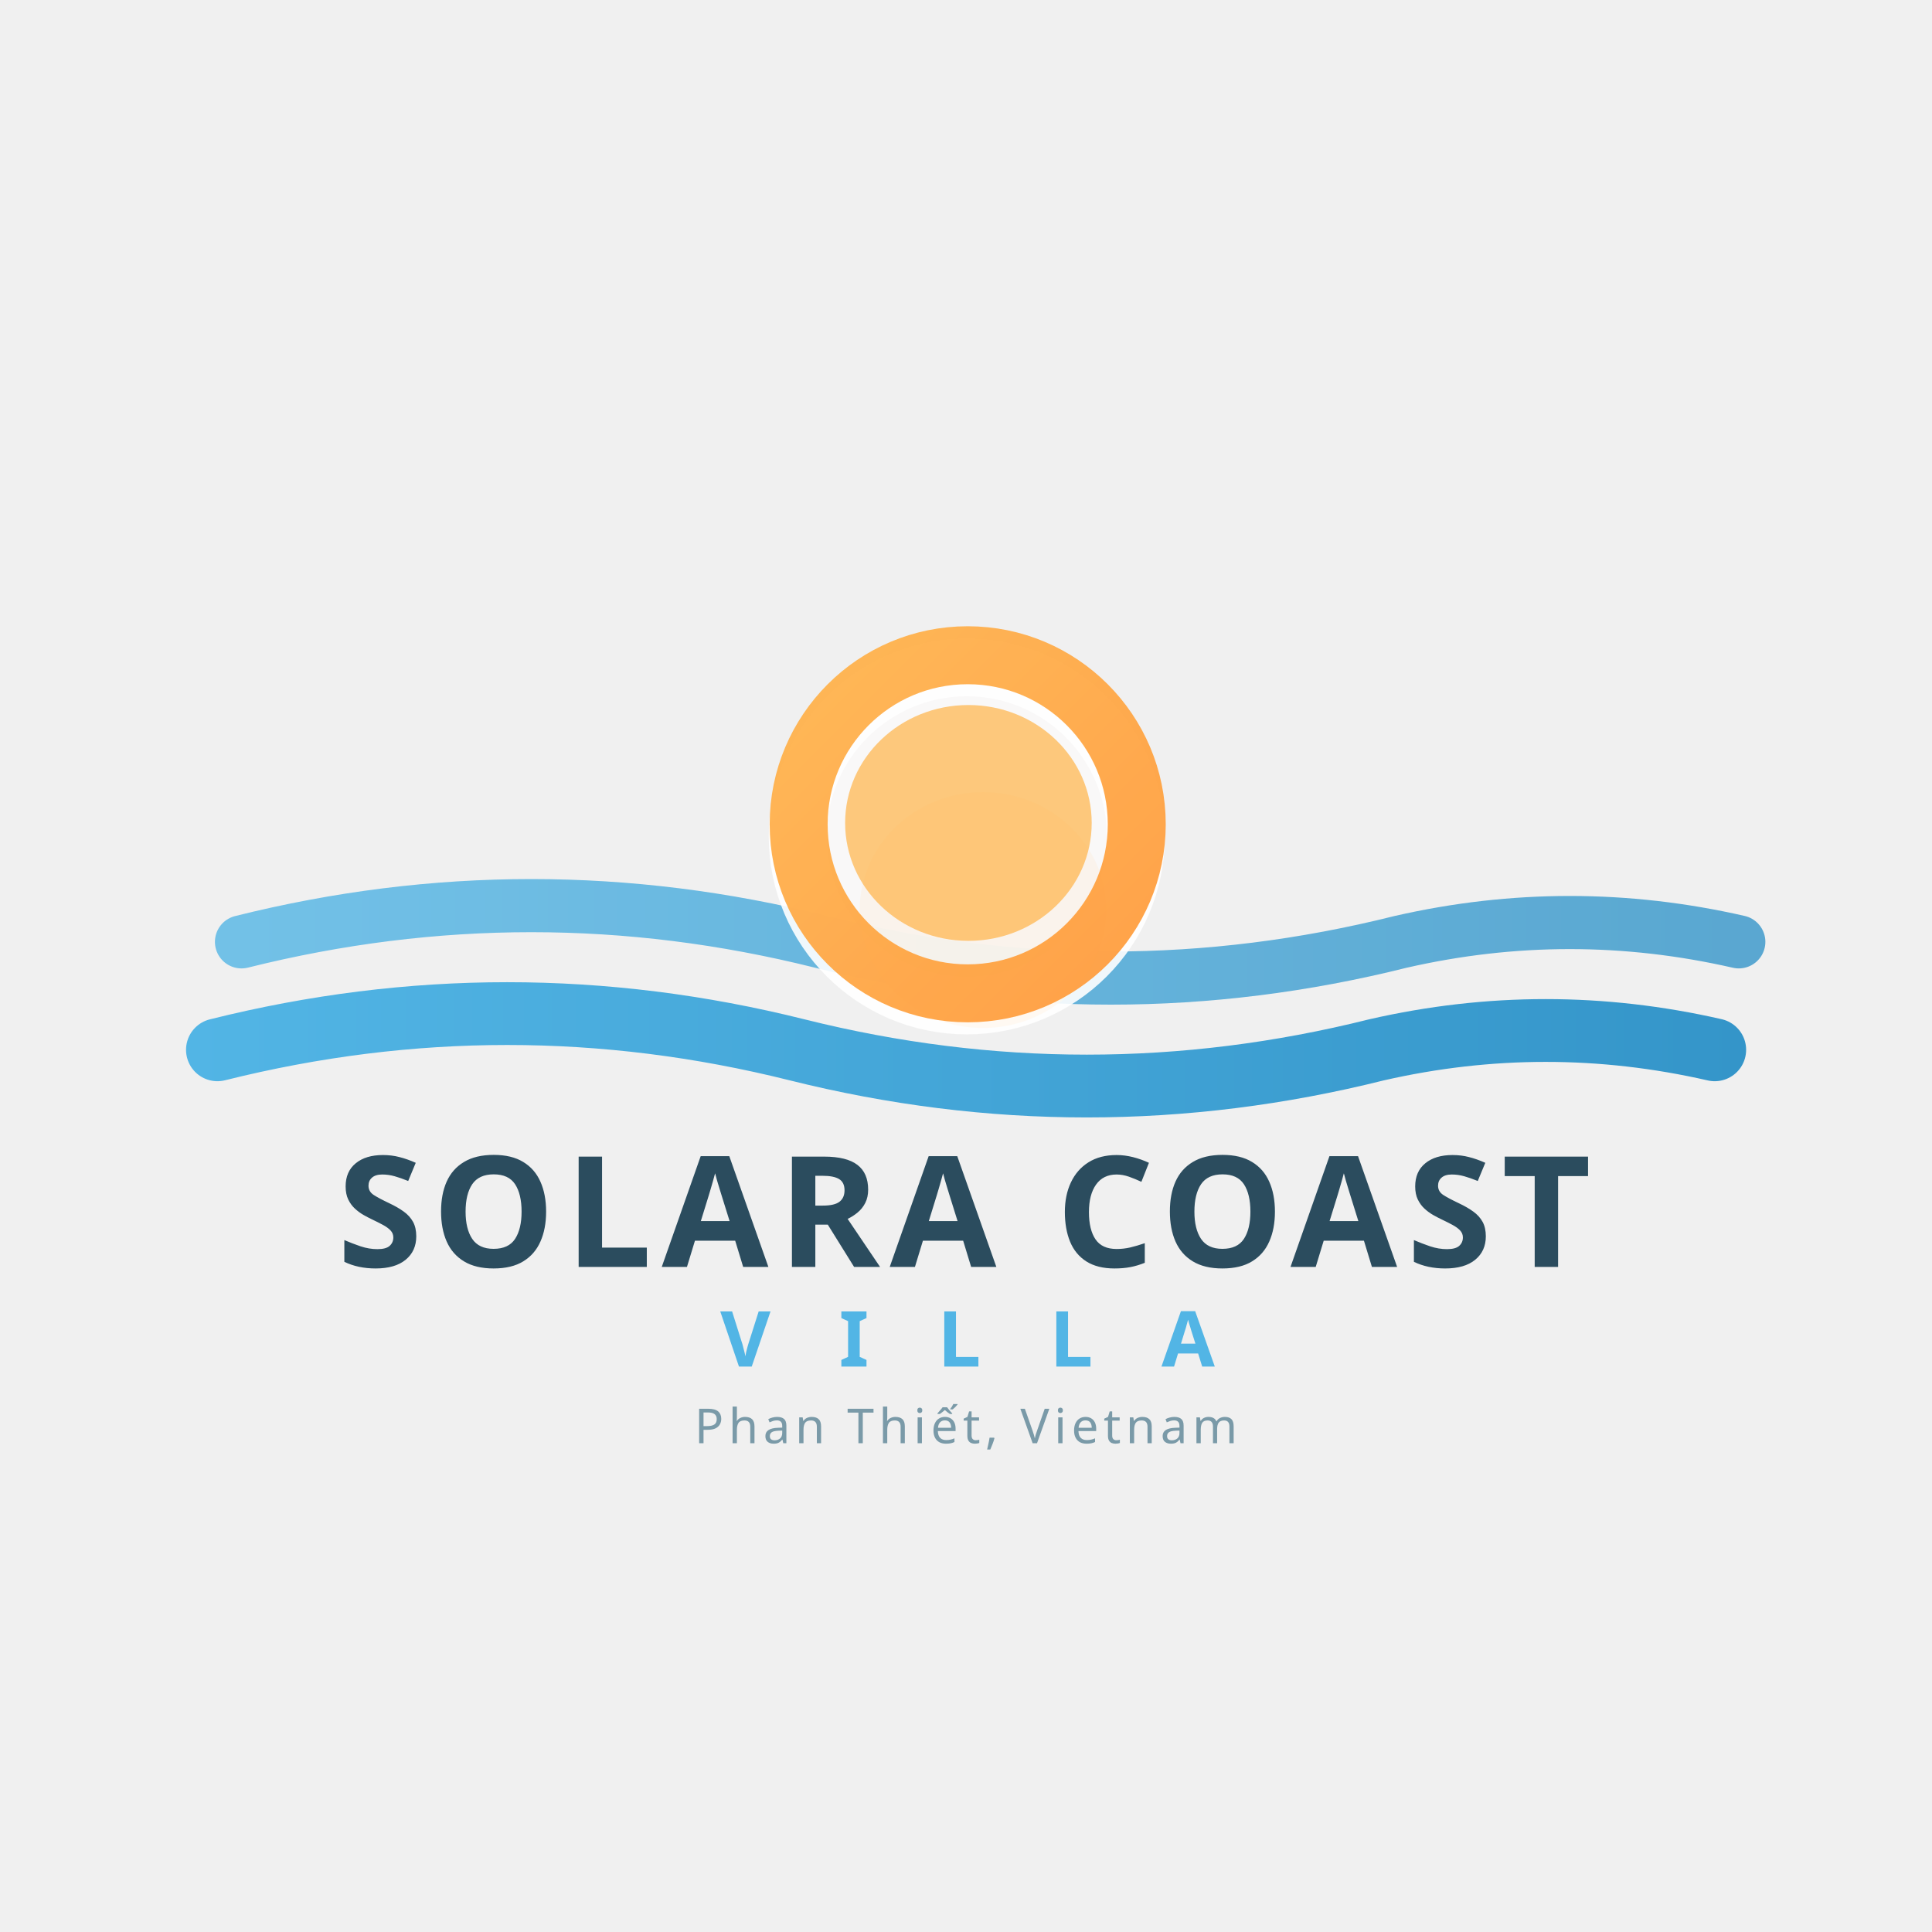
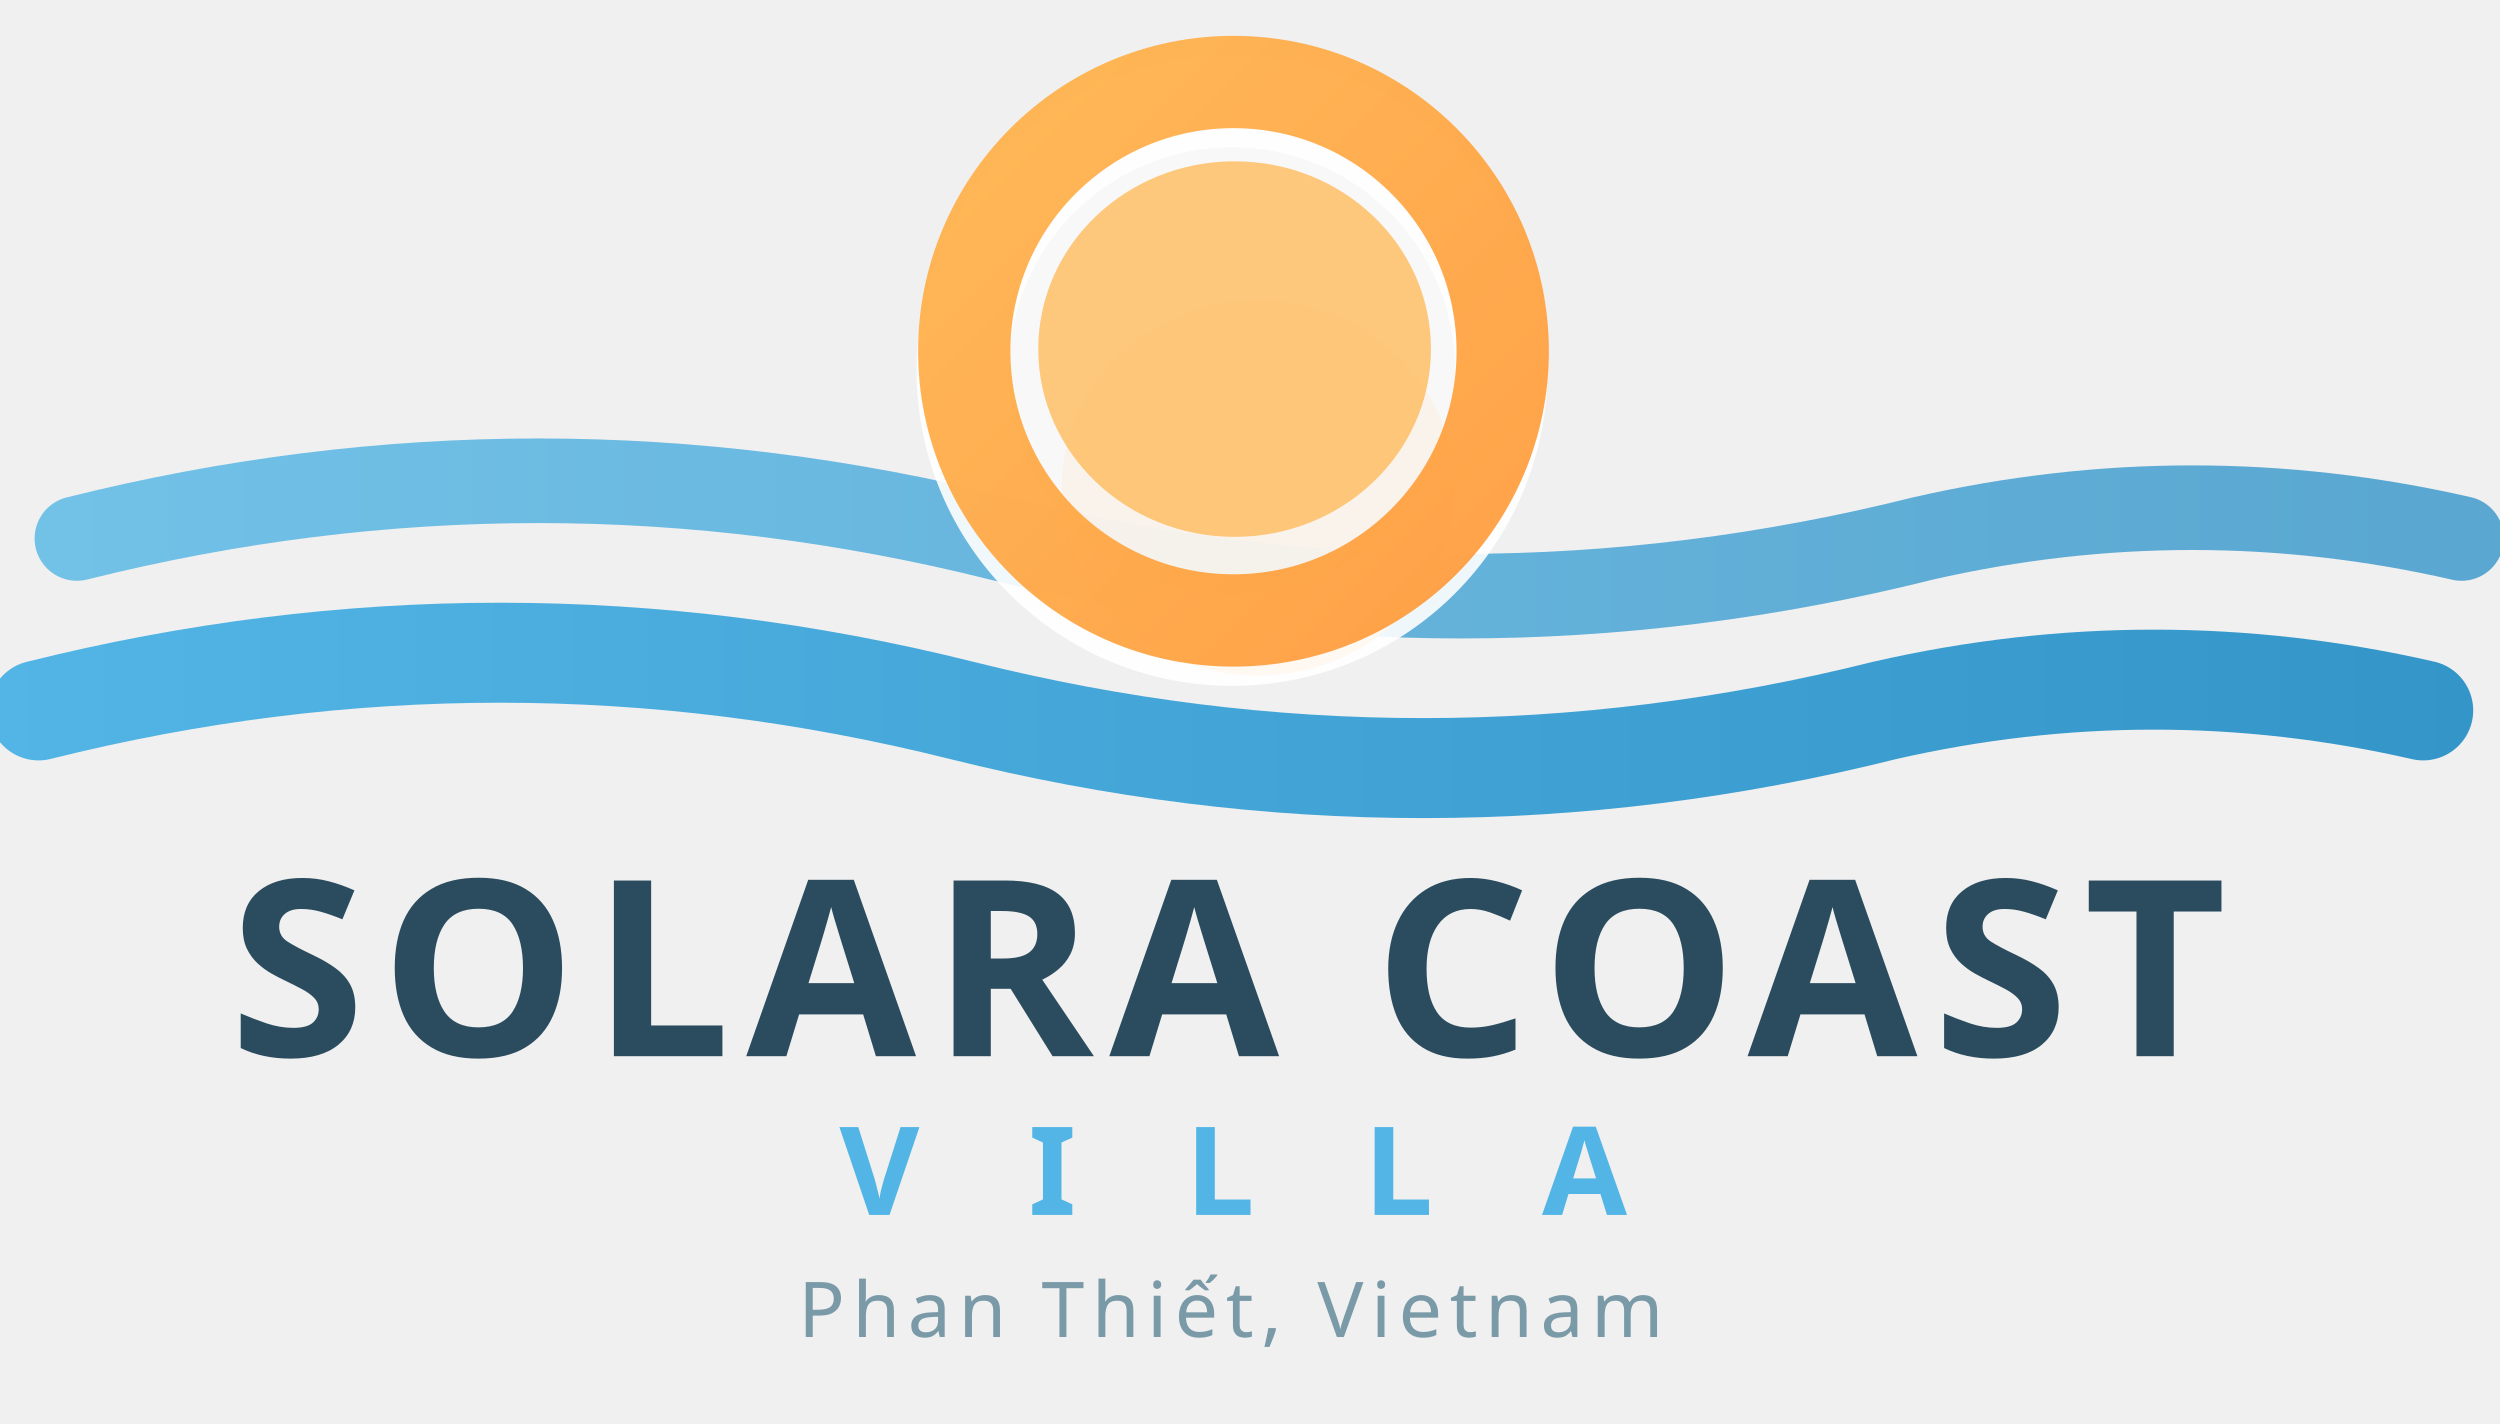
- <svg xmlns="http://www.w3.org/2000/svg" xmlns:xlink="http://www.w3.org/1999/xlink" viewBox="0 0 400 400" version="1.1" id="svg8">
+ <svg xmlns="http://www.w3.org/2000/svg" xmlns:xlink="http://www.w3.org/1999/xlink" viewBox="40 125 325 185" version="1.1" id="svg8">
  <defs id="defs4">
    <linearGradient id="linearGradient203" x1="159" y1="69" x2="241" y2="151" gradientUnits="userSpaceOnUse" gradientTransform="translate(6.076641,62.23986)" spreadMethod="pad">
      <stop offset="0.473" style="stop-color:#FFB347;stop-opacity:1" id="stop202" />
      <stop offset="100%" style="stop-color:#FF9533;stop-opacity:1" id="stop203" />
    </linearGradient>
    <linearGradient id="linearGradient201" x1="159" y1="69" x2="241" y2="151" gradientUnits="userSpaceOnUse" gradientTransform="translate(6.076641,62.23986)" spreadMethod="pad">
      <stop offset="0.504" style="stop-color:#FFB347;stop-opacity:1" id="stop200" />
      <stop offset="100%" style="stop-color:#FF9533;stop-opacity:1" id="stop201" />
    </linearGradient>
    <linearGradient id="linearGradient199" x1="159" y1="69" x2="241" y2="151" gradientUnits="userSpaceOnUse" gradientTransform="translate(6.076641,62.23986)" spreadMethod="pad">
      <stop offset="0.5" style="stop-color:#FFB347;stop-opacity:1" id="stop198" />
      <stop offset="100%" style="stop-color:#FF9533;stop-opacity:1" id="stop199" />
    </linearGradient>
    <linearGradient id="linearGradient197" x1="159" y1="69" x2="241" y2="151" gradientUnits="userSpaceOnUse" gradientTransform="translate(6.076641,62.23986)" spreadMethod="pad">
      <stop offset="0.485" style="stop-color:#FFB347;stop-opacity:1" id="stop196" />
      <stop offset="100%" style="stop-color:#FF9533;stop-opacity:1" id="stop197" />
    </linearGradient>
    <linearGradient id="linearGradient195" x1="159" y1="69" x2="241" y2="151" gradientUnits="userSpaceOnUse" gradientTransform="translate(6.076641,62.23986)">
      <stop offset="0.435" style="stop-color:#FFB347;stop-opacity:1" id="stop194" />
      <stop offset="100%" style="stop-color:#FF9533;stop-opacity:1" id="stop195" />
    </linearGradient>
    <linearGradient id="sunGrad3" x1="159" y1="69" x2="241" y2="151" gradientUnits="userSpaceOnUse" gradientTransform="translate(6.076641,62.23986)" xlink:href="#linearGradient203">
      <stop offset="0%" style="stop-color:#FFB347;stop-opacity:1" id="stop1" />
      <stop offset="100%" style="stop-color:#FF9533;stop-opacity:1" id="stop2" />
    </linearGradient>
    <linearGradient id="waveGrad3" x1="0%" y1="0%" x2="100%" y2="0%">
      <stop offset="0%" style="stop-color:#52B5E5;stop-opacity:1" id="stop3" />
      <stop offset="100%" style="stop-color:#3495C9;stop-opacity:1" id="stop4" />
    </linearGradient>
    <linearGradient xlink:href="#waveGrad3" id="linearGradient193" x1="9.86" y1="733.883" x2="104.931" y2="733.883" gradientTransform="matrix(3.397471,0,0,0.2943366,5.015988,-12.64668)" gradientUnits="userSpaceOnUse" />
    <linearGradient xlink:href="#sunGrad3" id="linearGradient194" gradientUnits="userSpaceOnUse" gradientTransform="translate(0.3521466,60.66012)" x1="159" y1="69" x2="241" y2="151" />
  </defs>
  <path d="M 50 195 Q 110 180 170 195 Q 230 210 290 195 Q 325 187 360 195" stroke="url(#waveGrad3)" stroke-width="11" fill="none" stroke-linecap="round" opacity="0.8" id="path5" />
  <path d="m 45.016,217.353 q 60,-15 120,0 60,15 120,0 35,-8 70,0" stroke="url(#waveGrad3)" stroke-width="13" fill="none" stroke-linecap="round" id="path6" style="stroke:url(#linearGradient193)" />
  <text x="199.623" y="262.308" font-family="Verdana, Geneva, sans-serif" font-size="32px" font-weight="600" fill="#2b4c5e" text-anchor="middle" letter-spacing="2" id="text6">SOLARA COAST</text>
  <text x="200.313" y="282.935" font-family="Verdana, Geneva, sans-serif" font-size="16px" font-weight="400" fill="#52b5e5" text-anchor="middle" letter-spacing="5" id="text7" style="stroke-width:13.8;stroke-dasharray:none;font-weight:400;font-size:16px;font-family:Verdana, Geneva, sans-serif;letter-spacing:5;text-anchor:middle;fill:#52b5e5">
    <tspan style="font-style:normal;font-variant:normal;font-weight:bold;font-stretch:normal;font-size:16px;font-family:Verdana, Geneva, sans-serif;-inkscape-font-specification:'Verdana, Geneva, sans-serif, Bold';font-variant-ligatures:normal;font-variant-caps:normal;font-variant-numeric:normal;font-variant-east-asian:normal" id="tspan1">V I L L A</tspan>
  </text>
  <text x="200" y="298.808" font-family="Verdana, sans-serif" font-size="10px" fill="#7a9aa8" text-anchor="middle" letter-spacing="1" id="text8">Phan Thiết, Vietnam</text>
  <ellipse cx="203.525" cy="188.413" fill="#ffb347" opacity="0.7" id="circle5-0" rx="25.525" ry="24.413" style="stroke-width:3.12" />
  <circle cx="200.158" cy="173.162" r="35" stroke="url(#sunGrad3)" stroke-width="12" fill="none" opacity="0.9" id="circle4" style="fill:#faf8f8;fill-opacity:1;stroke:#ffffff;stroke-opacity:1" />
  <circle cx="200.352" cy="170.66" r="35" stroke="url(#sunGrad3)" stroke-width="12" fill="none" opacity="0.9" id="circle4-9" style="stroke:url(#linearGradient194)" />
  <ellipse cx="200.5" cy="170.381" fill="#ffb347" opacity="0.7" id="circle5" rx="25.525" ry="24.413" style="stroke-width:3.12" />
</svg>
